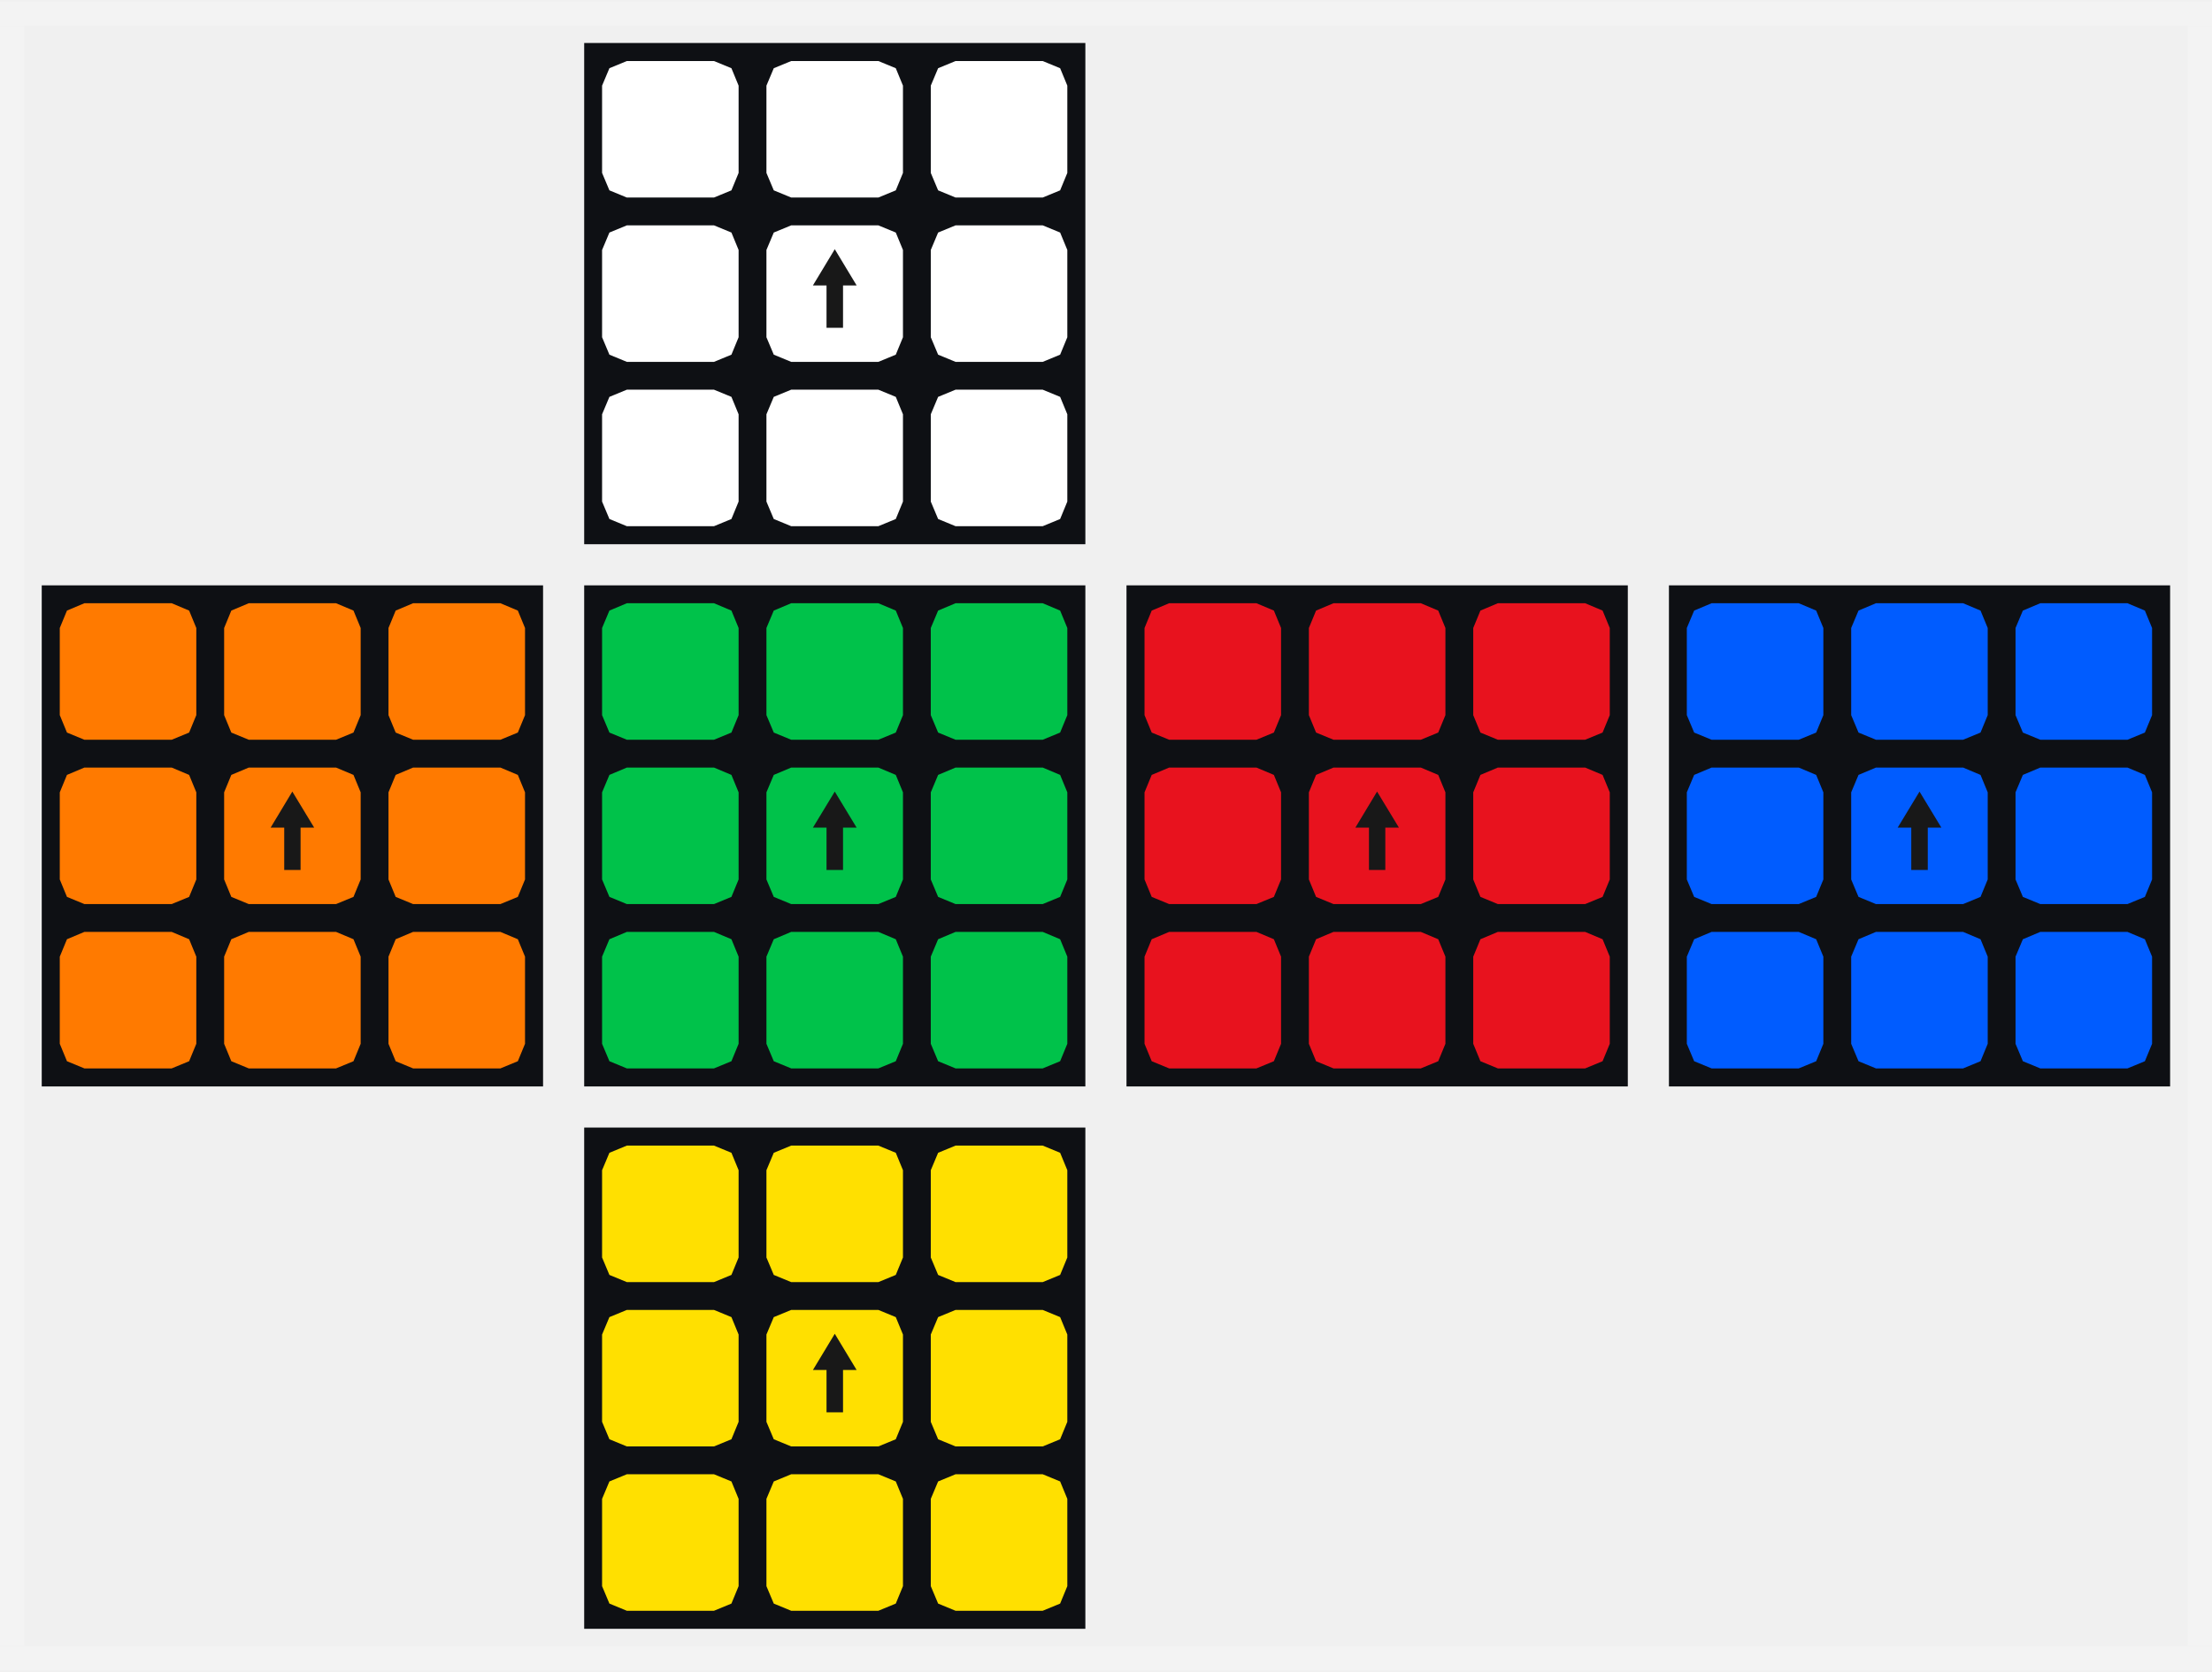
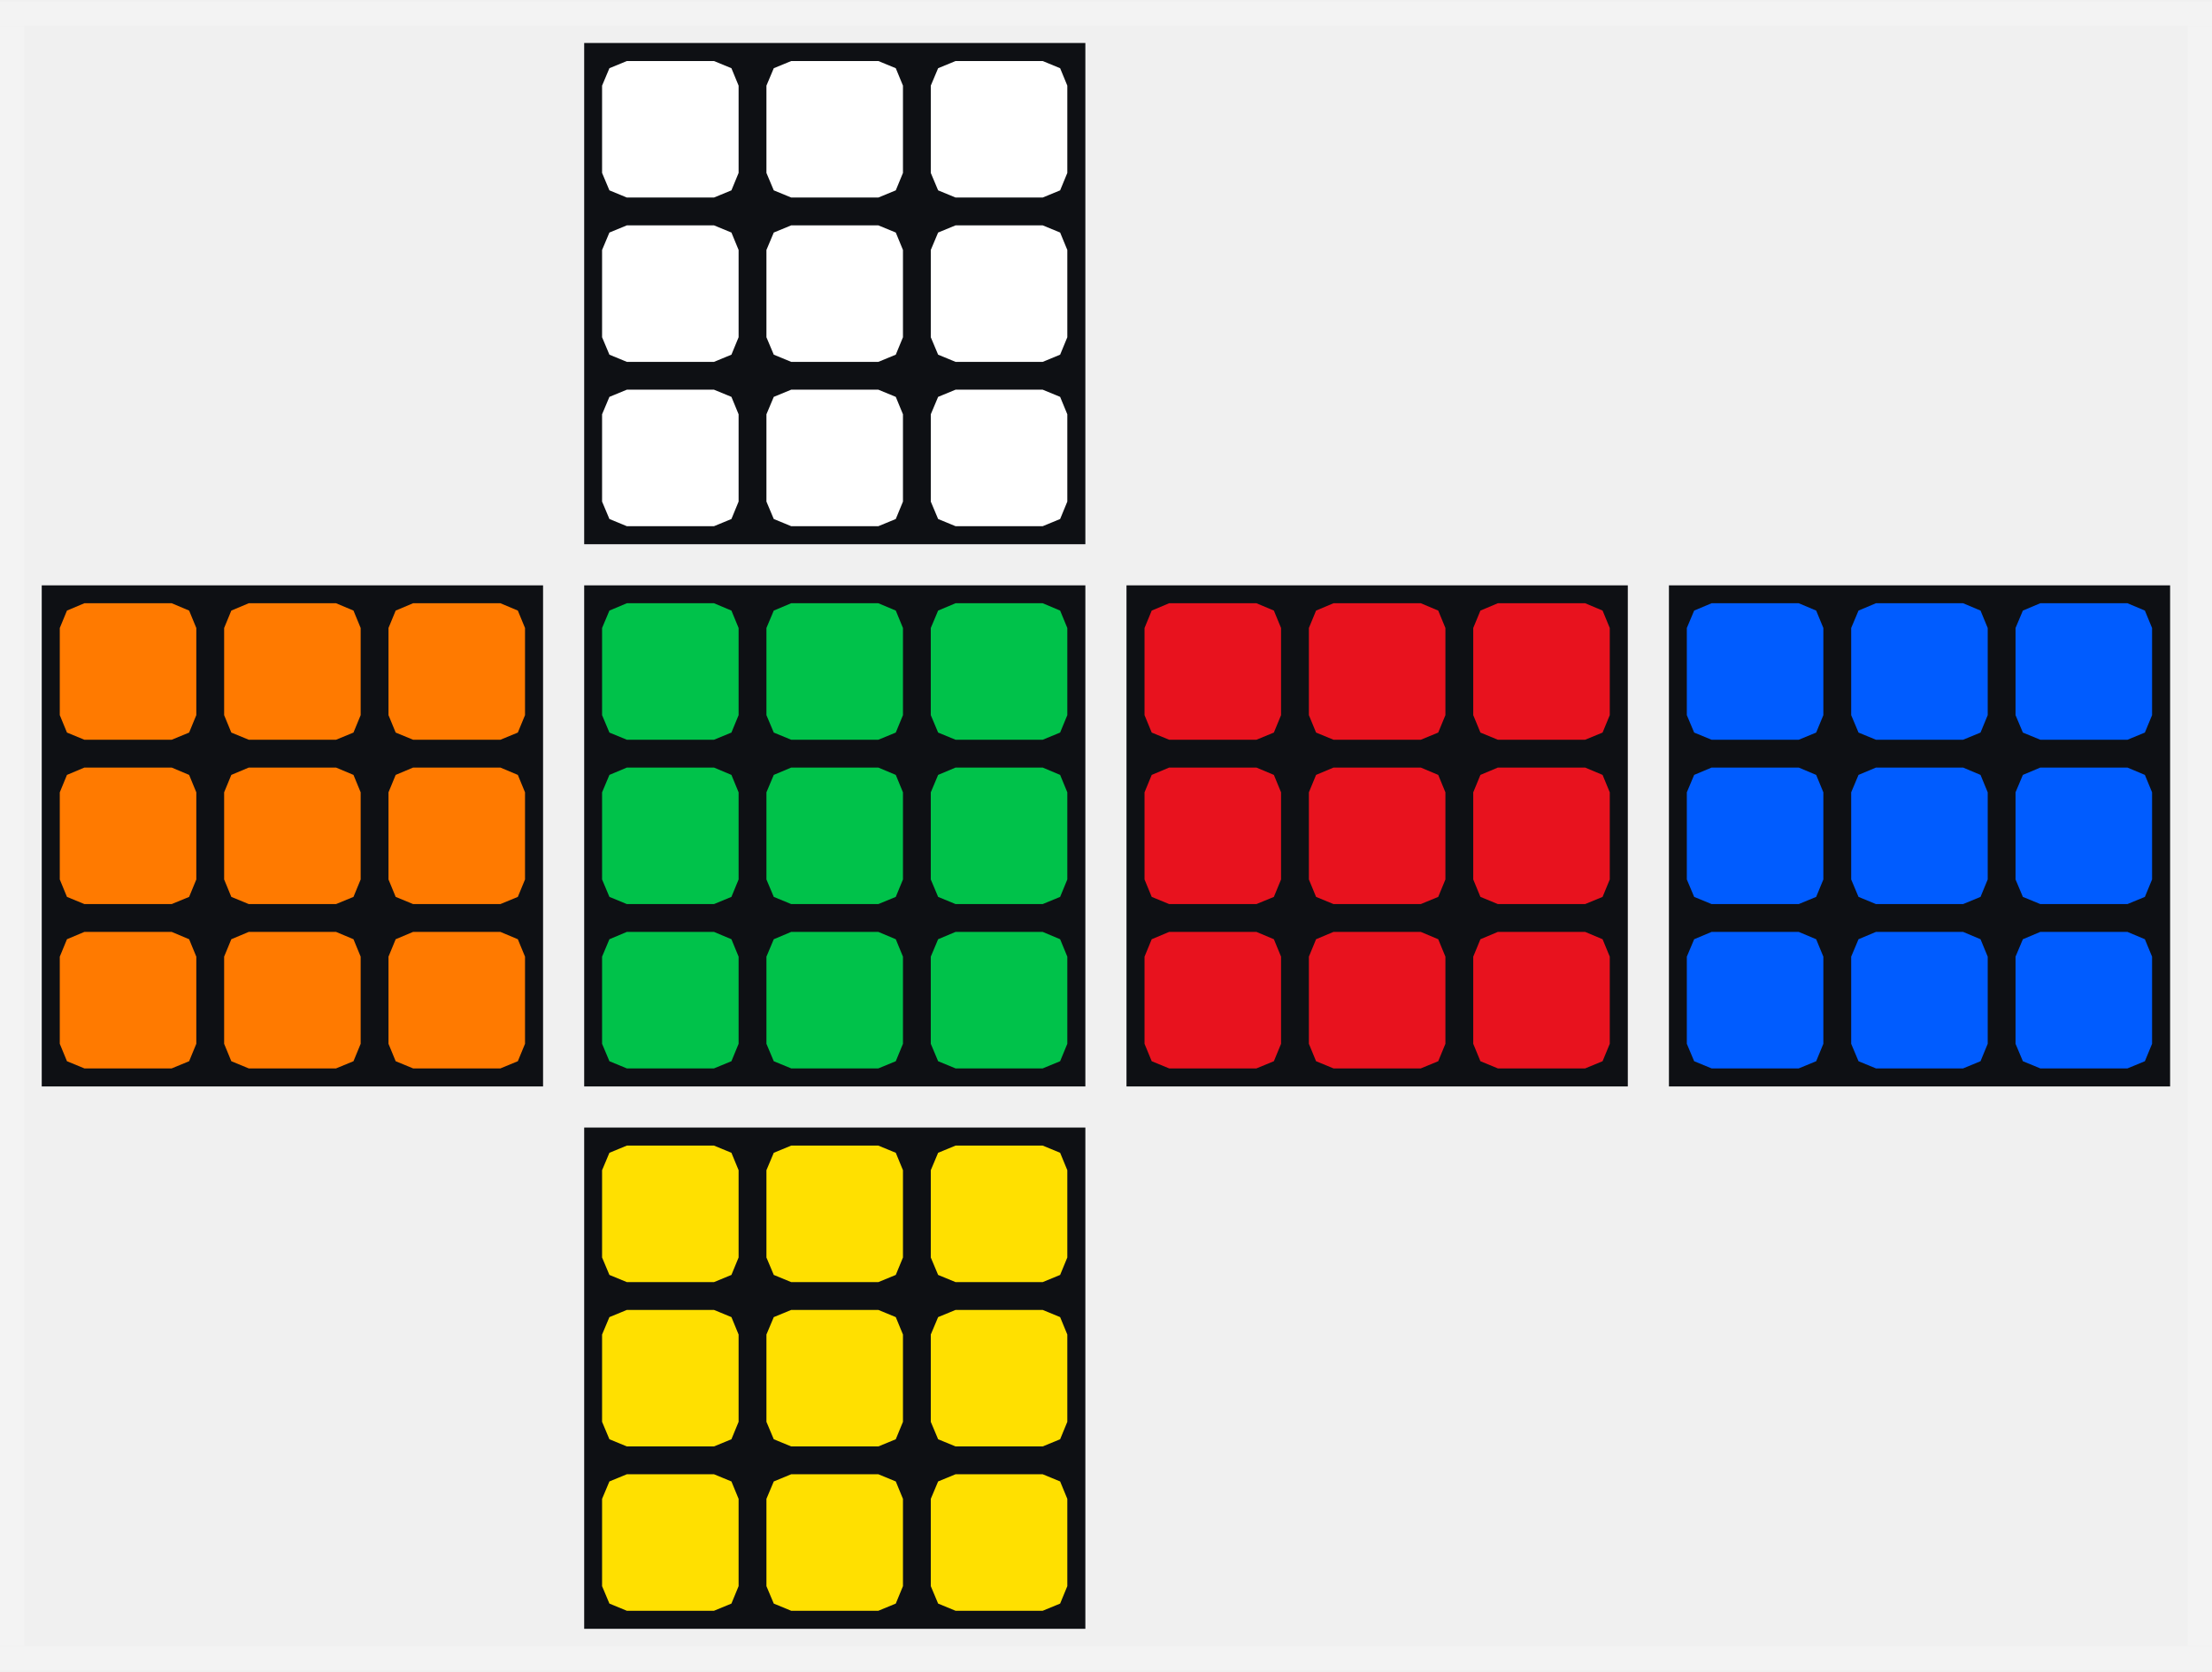
<svg xmlns="http://www.w3.org/2000/svg" viewBox="0 0 144.68 109.20" width="127" height="96">
  <polygon points="38.21,2.73 70.99,2.73 70.99,35.52 38.21,35.52" fill="#0e1014" />
  <polygon points="2.73,38.21 35.52,38.21 35.52,70.99 2.73,70.99" fill="#0e1014" />
  <polygon points="38.21,38.21 70.99,38.21 70.99,70.99 38.21,70.99" fill="#0e1014" />
  <polygon points="73.68,38.21 106.47,38.21 106.47,70.99 73.68,70.99" fill="#0e1014" />
  <polygon points="109.16,38.21 141.94,38.21 141.94,70.99 109.16,70.99" fill="#0e1014" />
  <polygon points="38.21,73.68 70.99,73.68 70.99,106.47 38.21,106.47" fill="#0e1014" />
  <polygon points="48.31,11.23 47.84,12.37 46.70,12.84 41.00,12.84 39.86,12.37 39.38,11.23 39.38,5.52 39.86,4.38 41.00,3.91 46.70,3.91 47.84,4.38 48.31,5.52" fill="#ffffff" />
  <polygon points="59.06,11.23 58.59,12.37 57.45,12.84 51.75,12.84 50.61,12.37 50.13,11.23 50.13,5.52 50.61,4.38 51.75,3.91 57.45,3.91 58.59,4.38 59.06,5.52" fill="#ffffff" />
  <polygon points="69.81,11.23 69.34,12.37 68.20,12.84 62.50,12.84 61.36,12.37 60.88,11.23 60.88,5.52 61.36,4.38 62.50,3.91 68.20,3.91 69.34,4.38 69.81,5.52" fill="#ffffff" />
  <polygon points="48.31,21.98 47.84,23.12 46.70,23.59 41.00,23.59 39.86,23.12 39.38,21.98 39.38,16.27 39.86,15.13 41.00,14.66 46.70,14.66 47.84,15.13 48.31,16.27" fill="#ffffff" />
  <polygon points="59.06,21.98 58.59,23.12 57.45,23.59 51.75,23.59 50.61,23.12 50.13,21.98 50.13,16.27 50.61,15.13 51.75,14.66 57.45,14.66 58.59,15.13 59.06,16.27" fill="#ffffff" />
  <polygon points="69.81,21.98 69.34,23.12 68.20,23.59 62.50,23.59 61.36,23.12 60.88,21.98 60.88,16.27 61.36,15.13 62.50,14.66 68.20,14.66 69.34,15.13 69.81,16.27" fill="#ffffff" />
  <polygon points="48.31,32.73 47.84,33.87 46.70,34.34 41.00,34.34 39.86,33.87 39.38,32.73 39.38,27.02 39.86,25.88 41.00,25.41 46.70,25.41 47.84,25.88 48.31,27.02" fill="#ffffff" />
  <polygon points="59.06,32.73 58.59,33.87 57.45,34.34 51.75,34.34 50.61,33.87 50.13,32.73 50.13,27.02 50.61,25.88 51.75,25.41 57.45,25.41 58.59,25.88 59.06,27.02" fill="#ffffff" />
  <polygon points="69.81,32.73 69.34,33.87 68.20,34.34 62.50,34.34 61.36,33.87 60.88,32.73 60.88,27.02 61.36,25.88 62.50,25.41 68.20,25.41 69.34,25.88 69.81,27.02" fill="#ffffff" />
  <polygon points="83.79,46.70 83.32,47.84 82.18,48.31 76.47,48.31 75.33,47.84 74.86,46.70 74.86,41.00 75.33,39.86 76.47,39.38 82.18,39.38 83.32,39.86 83.79,41.00" fill="#e8121e" />
  <polygon points="94.54,46.70 94.07,47.84 92.93,48.31 87.22,48.31 86.08,47.84 85.61,46.70 85.61,41.00 86.08,39.86 87.22,39.38 92.93,39.38 94.07,39.86 94.54,41.00" fill="#e8121e" />
  <polygon points="105.29,46.70 104.82,47.84 103.68,48.31 97.97,48.31 96.83,47.84 96.36,46.70 96.36,41.00 96.83,39.86 97.97,39.38 103.68,39.38 104.82,39.86 105.29,41.00" fill="#e8121e" />
  <polygon points="83.79,57.45 83.32,58.59 82.18,59.06 76.47,59.06 75.33,58.59 74.86,57.45 74.86,51.75 75.33,50.61 76.47,50.13 82.18,50.13 83.32,50.61 83.79,51.75" fill="#e8121e" />
  <polygon points="94.54,57.45 94.07,58.59 92.93,59.06 87.22,59.06 86.08,58.59 85.61,57.45 85.61,51.75 86.08,50.61 87.22,50.13 92.93,50.13 94.07,50.61 94.54,51.75" fill="#e8121e" />
  <polygon points="105.29,57.45 104.82,58.59 103.68,59.06 97.97,59.06 96.83,58.59 96.36,57.45 96.36,51.75 96.83,50.61 97.97,50.13 103.68,50.13 104.82,50.61 105.29,51.75" fill="#e8121e" />
  <polygon points="83.79,68.20 83.32,69.34 82.18,69.81 76.47,69.81 75.33,69.34 74.86,68.20 74.86,62.50 75.33,61.36 76.47,60.88 82.18,60.88 83.32,61.36 83.79,62.50" fill="#e8121e" />
  <polygon points="94.54,68.20 94.07,69.34 92.93,69.81 87.22,69.81 86.08,69.34 85.61,68.20 85.61,62.50 86.08,61.36 87.22,60.88 92.93,60.88 94.07,61.36 94.54,62.50" fill="#e8121e" />
  <polygon points="105.29,68.20 104.82,69.34 103.68,69.81 97.97,69.81 96.83,69.34 96.36,68.20 96.36,62.50 96.83,61.36 97.97,60.88 103.68,60.88 104.82,61.36 105.29,62.50" fill="#e8121e" />
  <polygon points="48.31,46.70 47.84,47.84 46.70,48.31 41.00,48.31 39.86,47.84 39.38,46.70 39.38,41.00 39.86,39.86 41.00,39.38 46.70,39.38 47.84,39.86 48.31,41.00" fill="#00c24a" />
  <polygon points="59.06,46.70 58.59,47.84 57.45,48.31 51.75,48.31 50.61,47.84 50.13,46.70 50.13,41.00 50.61,39.86 51.75,39.38 57.45,39.38 58.59,39.86 59.06,41.00" fill="#00c24a" />
  <polygon points="69.81,46.70 69.34,47.84 68.20,48.31 62.50,48.31 61.36,47.84 60.88,46.70 60.88,41.00 61.36,39.86 62.50,39.38 68.20,39.38 69.34,39.86 69.81,41.00" fill="#00c24a" />
  <polygon points="48.31,57.45 47.84,58.59 46.70,59.06 41.00,59.06 39.86,58.59 39.38,57.45 39.38,51.75 39.86,50.61 41.00,50.13 46.70,50.13 47.84,50.61 48.31,51.75" fill="#00c24a" />
  <polygon points="59.06,57.45 58.59,58.59 57.45,59.06 51.75,59.06 50.61,58.59 50.13,57.45 50.13,51.75 50.61,50.61 51.75,50.13 57.45,50.13 58.59,50.61 59.06,51.75" fill="#00c24a" />
  <polygon points="69.81,57.45 69.34,58.59 68.20,59.06 62.50,59.06 61.36,58.59 60.88,57.45 60.88,51.75 61.36,50.61 62.50,50.13 68.20,50.13 69.34,50.61 69.81,51.75" fill="#00c24a" />
  <polygon points="48.31,68.20 47.84,69.34 46.70,69.81 41.00,69.81 39.86,69.34 39.38,68.20 39.38,62.50 39.86,61.36 41.00,60.88 46.70,60.88 47.84,61.36 48.31,62.50" fill="#00c24a" />
  <polygon points="59.06,68.20 58.59,69.34 57.45,69.81 51.75,69.81 50.61,69.34 50.13,68.20 50.13,62.50 50.61,61.36 51.75,60.88 57.45,60.88 58.59,61.36 59.06,62.50" fill="#00c24a" />
  <polygon points="69.81,68.20 69.34,69.34 68.20,69.81 62.50,69.81 61.36,69.34 60.88,68.20 60.88,62.50 61.36,61.36 62.50,60.88 68.20,60.88 69.34,61.36 69.81,62.50" fill="#00c24a" />
  <polygon points="48.31,82.18 47.84,83.32 46.70,83.79 41.00,83.79 39.86,83.32 39.38,82.18 39.38,76.47 39.86,75.33 41.00,74.86 46.70,74.86 47.84,75.33 48.31,76.47" fill="#ffe000" />
  <polygon points="59.06,82.18 58.59,83.32 57.45,83.79 51.75,83.79 50.61,83.32 50.13,82.18 50.13,76.47 50.61,75.33 51.75,74.86 57.45,74.86 58.59,75.33 59.06,76.47" fill="#ffe000" />
  <polygon points="69.81,82.18 69.34,83.32 68.20,83.79 62.50,83.79 61.36,83.32 60.88,82.18 60.88,76.47 61.36,75.33 62.50,74.86 68.20,74.86 69.34,75.33 69.81,76.47" fill="#ffe000" />
  <polygon points="48.31,92.93 47.84,94.07 46.70,94.54 41.00,94.54 39.86,94.07 39.38,92.93 39.38,87.22 39.86,86.08 41.00,85.61 46.70,85.61 47.84,86.08 48.31,87.22" fill="#ffe000" />
  <polygon points="59.06,92.93 58.59,94.07 57.45,94.54 51.75,94.54 50.61,94.07 50.13,92.93 50.13,87.22 50.61,86.08 51.75,85.61 57.45,85.61 58.59,86.08 59.06,87.22" fill="#ffe000" />
  <polygon points="69.81,92.93 69.34,94.07 68.20,94.54 62.50,94.54 61.36,94.07 60.88,92.93 60.88,87.22 61.36,86.08 62.50,85.61 68.20,85.61 69.34,86.08 69.81,87.22" fill="#ffe000" />
  <polygon points="48.31,103.68 47.84,104.82 46.70,105.29 41.00,105.29 39.86,104.82 39.38,103.68 39.38,97.97 39.86,96.83 41.00,96.36 46.70,96.36 47.84,96.83 48.31,97.97" fill="#ffe000" />
  <polygon points="59.06,103.68 58.59,104.82 57.45,105.29 51.75,105.29 50.61,104.82 50.13,103.68 50.13,97.97 50.61,96.83 51.75,96.36 57.45,96.36 58.59,96.83 59.06,97.97" fill="#ffe000" />
  <polygon points="69.81,103.68 69.34,104.82 68.20,105.29 62.50,105.29 61.36,104.82 60.88,103.68 60.88,97.97 61.36,96.83 62.50,96.36 68.20,96.36 69.34,96.83 69.81,97.97" fill="#ffe000" />
  <polygon points="12.84,46.70 12.37,47.84 11.23,48.31 5.52,48.31 4.38,47.84 3.91,46.70 3.91,41.00 4.38,39.86 5.52,39.38 11.23,39.38 12.37,39.86 12.84,41.00" fill="#ff7a00" />
  <polygon points="23.59,46.70 23.12,47.84 21.98,48.31 16.27,48.31 15.13,47.84 14.66,46.70 14.66,41.00 15.13,39.86 16.27,39.38 21.98,39.38 23.12,39.86 23.59,41.00" fill="#ff7a00" />
  <polygon points="34.34,46.70 33.87,47.84 32.73,48.31 27.02,48.31 25.88,47.84 25.41,46.70 25.41,41.00 25.88,39.86 27.02,39.38 32.73,39.38 33.87,39.86 34.34,41.00" fill="#ff7a00" />
  <polygon points="12.84,57.45 12.37,58.59 11.23,59.06 5.52,59.06 4.38,58.59 3.91,57.45 3.91,51.75 4.38,50.61 5.52,50.13 11.23,50.13 12.37,50.61 12.84,51.75" fill="#ff7a00" />
  <polygon points="23.59,57.45 23.12,58.59 21.98,59.06 16.27,59.06 15.13,58.59 14.66,57.45 14.66,51.75 15.13,50.61 16.27,50.13 21.98,50.13 23.12,50.61 23.59,51.75" fill="#ff7a00" />
  <polygon points="34.34,57.45 33.87,58.59 32.73,59.06 27.02,59.06 25.88,58.59 25.41,57.45 25.41,51.75 25.88,50.61 27.02,50.13 32.73,50.13 33.87,50.61 34.34,51.75" fill="#ff7a00" />
  <polygon points="12.84,68.20 12.37,69.34 11.23,69.81 5.52,69.81 4.38,69.34 3.91,68.20 3.91,62.50 4.38,61.36 5.52,60.88 11.23,60.88 12.37,61.36 12.84,62.50" fill="#ff7a00" />
  <polygon points="23.59,68.20 23.12,69.34 21.98,69.81 16.27,69.81 15.13,69.34 14.66,68.20 14.66,62.50 15.13,61.36 16.27,60.88 21.98,60.88 23.12,61.36 23.59,62.50" fill="#ff7a00" />
  <polygon points="34.34,68.20 33.87,69.34 32.73,69.81 27.02,69.81 25.88,69.34 25.41,68.20 25.41,62.50 25.88,61.36 27.02,60.88 32.73,60.88 33.87,61.36 34.34,62.50" fill="#ff7a00" />
  <polygon points="119.26,46.70 118.79,47.84 117.65,48.31 111.95,48.31 110.81,47.84 110.33,46.70 110.33,41.00 110.81,39.86 111.95,39.38 117.65,39.38 118.79,39.86 119.26,41.00" fill="#005cff" />
  <polygon points="130.01,46.70 129.54,47.84 128.40,48.31 122.70,48.31 121.56,47.84 121.08,46.70 121.08,41.00 121.56,39.86 122.70,39.38 128.40,39.38 129.54,39.86 130.01,41.00" fill="#005cff" />
  <polygon points="140.76,46.70 140.29,47.84 139.15,48.31 133.45,48.31 132.31,47.84 131.83,46.70 131.83,41.00 132.31,39.86 133.45,39.38 139.15,39.38 140.29,39.86 140.76,41.00" fill="#005cff" />
  <polygon points="119.26,57.45 118.79,58.59 117.65,59.06 111.95,59.06 110.81,58.59 110.33,57.45 110.33,51.75 110.81,50.61 111.95,50.13 117.65,50.13 118.79,50.61 119.26,51.75" fill="#005cff" />
  <polygon points="130.01,57.45 129.54,58.59 128.40,59.06 122.70,59.06 121.56,58.59 121.08,57.45 121.08,51.75 121.56,50.61 122.70,50.13 128.40,50.13 129.54,50.61 130.01,51.75" fill="#005cff" />
  <polygon points="140.76,57.45 140.29,58.59 139.15,59.06 133.45,59.06 132.31,58.59 131.83,57.45 131.83,51.75 132.31,50.61 133.45,50.13 139.15,50.13 140.29,50.61 140.76,51.75" fill="#005cff" />
  <polygon points="119.26,68.20 118.79,69.34 117.65,69.81 111.95,69.81 110.81,69.34 110.33,68.20 110.33,62.50 110.81,61.36 111.95,60.88 117.65,60.88 118.79,61.36 119.26,62.50" fill="#005cff" />
  <polygon points="130.01,68.20 129.54,69.34 128.40,69.81 122.70,69.81 121.56,69.34 121.08,68.20 121.08,62.50 121.56,61.36 122.70,60.88 128.40,60.88 129.54,61.36 130.01,62.50" fill="#005cff" />
  <polygon points="140.76,68.20 140.29,69.34 139.15,69.81 133.45,69.81 132.31,69.34 131.83,68.20 131.83,62.50 132.31,61.36 133.45,60.88 139.15,60.88 140.29,61.36 140.76,62.50" fill="#005cff" />
  <polygon points="0.00,0.00 144.68,0.00 144.68,1.60 0.00,1.60" fill="#f4f4f4" fill-opacity="0.70" />
  <polygon points="0.00,107.60 144.68,107.60 144.68,109.20 0.00,109.20" fill="#f4f4f4" fill-opacity="0.70" />
  <polygon points="0.00,1.60 1.60,1.60 1.60,107.60 0.00,107.60" fill="#f4f4f4" fill-opacity="0.70" />
  <polygon points="143.08,1.60 144.68,1.60 144.68,107.60 143.08,107.60" fill="#f4f4f4" fill-opacity="0.70" />
-   <polygon points="54.60,16.22 53.17,18.59 54.06,18.59 54.06,21.36 55.14,21.36 55.14,18.59 56.03,18.59" fill="#181818" />
-   <polygon points="90.07,51.70 88.65,54.06 89.54,54.06 89.54,56.83 90.61,56.83 90.61,54.06 91.50,54.06" fill="#181818" />
-   <polygon points="54.60,51.70 53.17,54.06 54.06,54.06 54.06,56.83 55.14,56.83 55.14,54.06 56.03,54.06" fill="#181818" />
-   <polygon points="54.60,87.17 53.17,89.54 54.06,89.54 54.06,92.31 55.14,92.31 55.14,89.54 56.03,89.54" fill="#181818" />
-   <polygon points="19.12,51.70 17.70,54.06 18.59,54.06 18.59,56.83 19.66,56.83 19.66,54.06 20.55,54.06" fill="#181818" />
-   <polygon points="125.55,51.70 124.12,54.06 125.01,54.06 125.01,56.83 126.09,56.83 126.09,54.06 126.98,54.06" fill="#181818" />
</svg>
